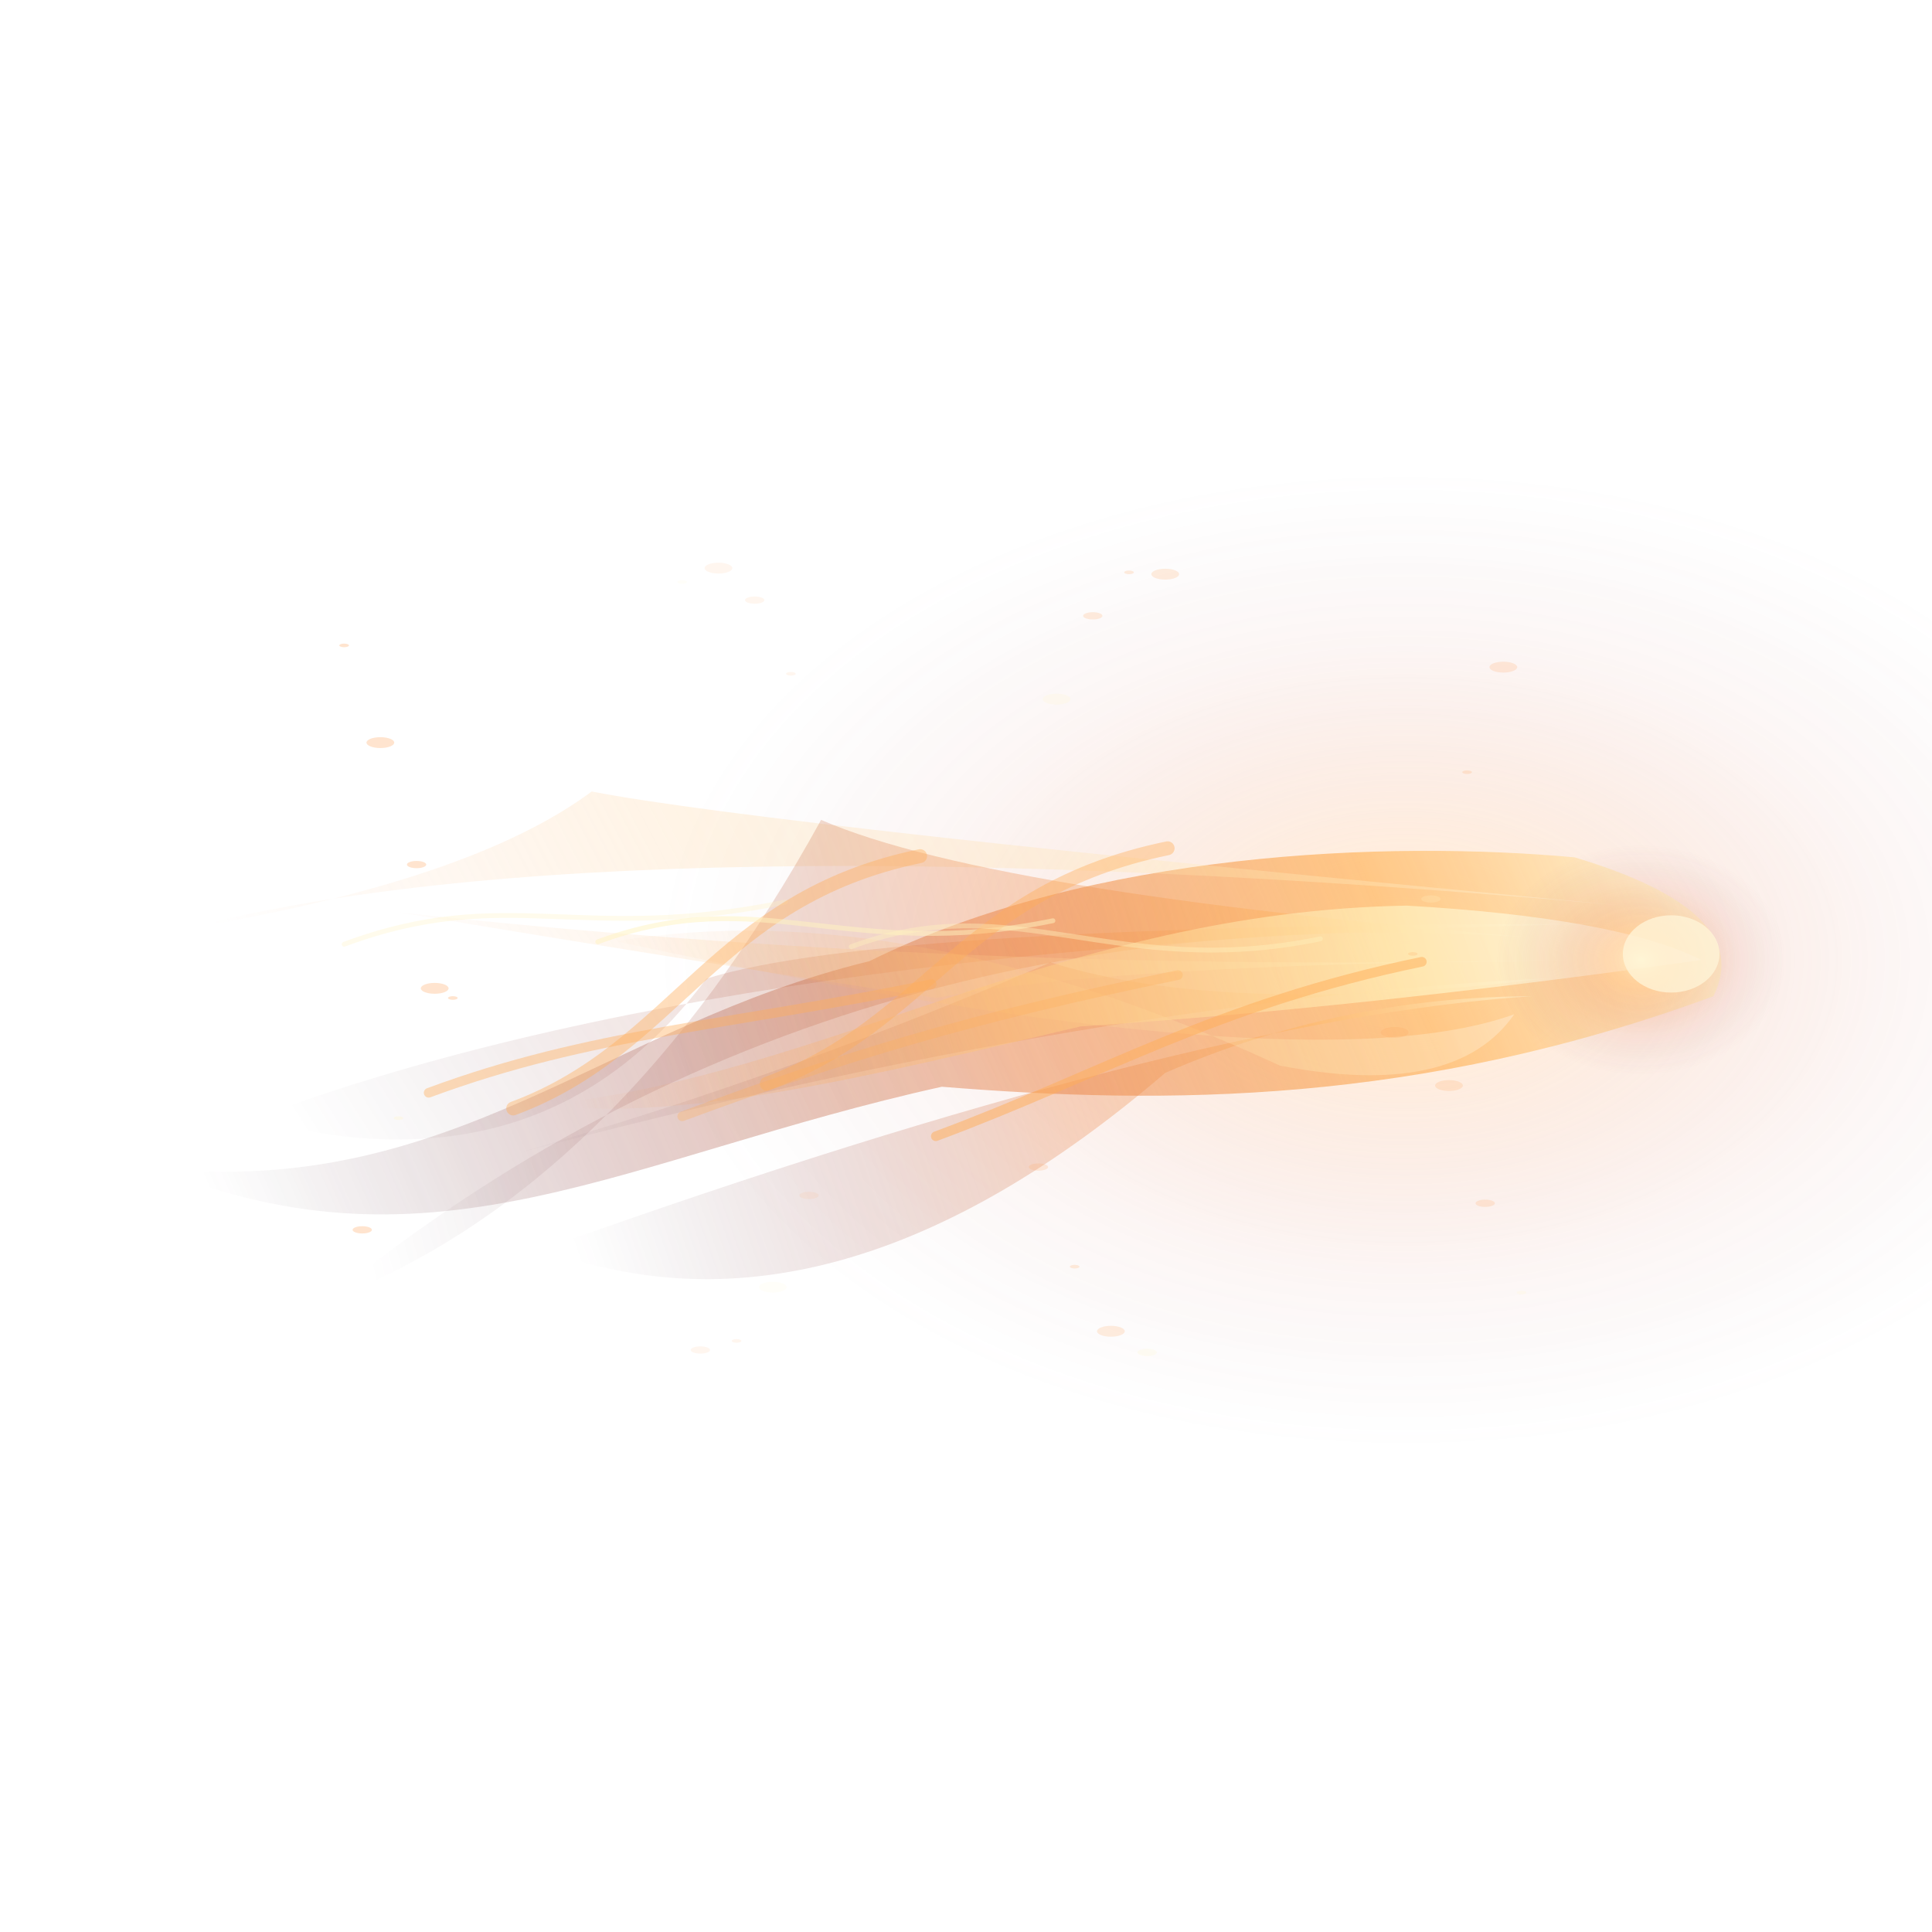
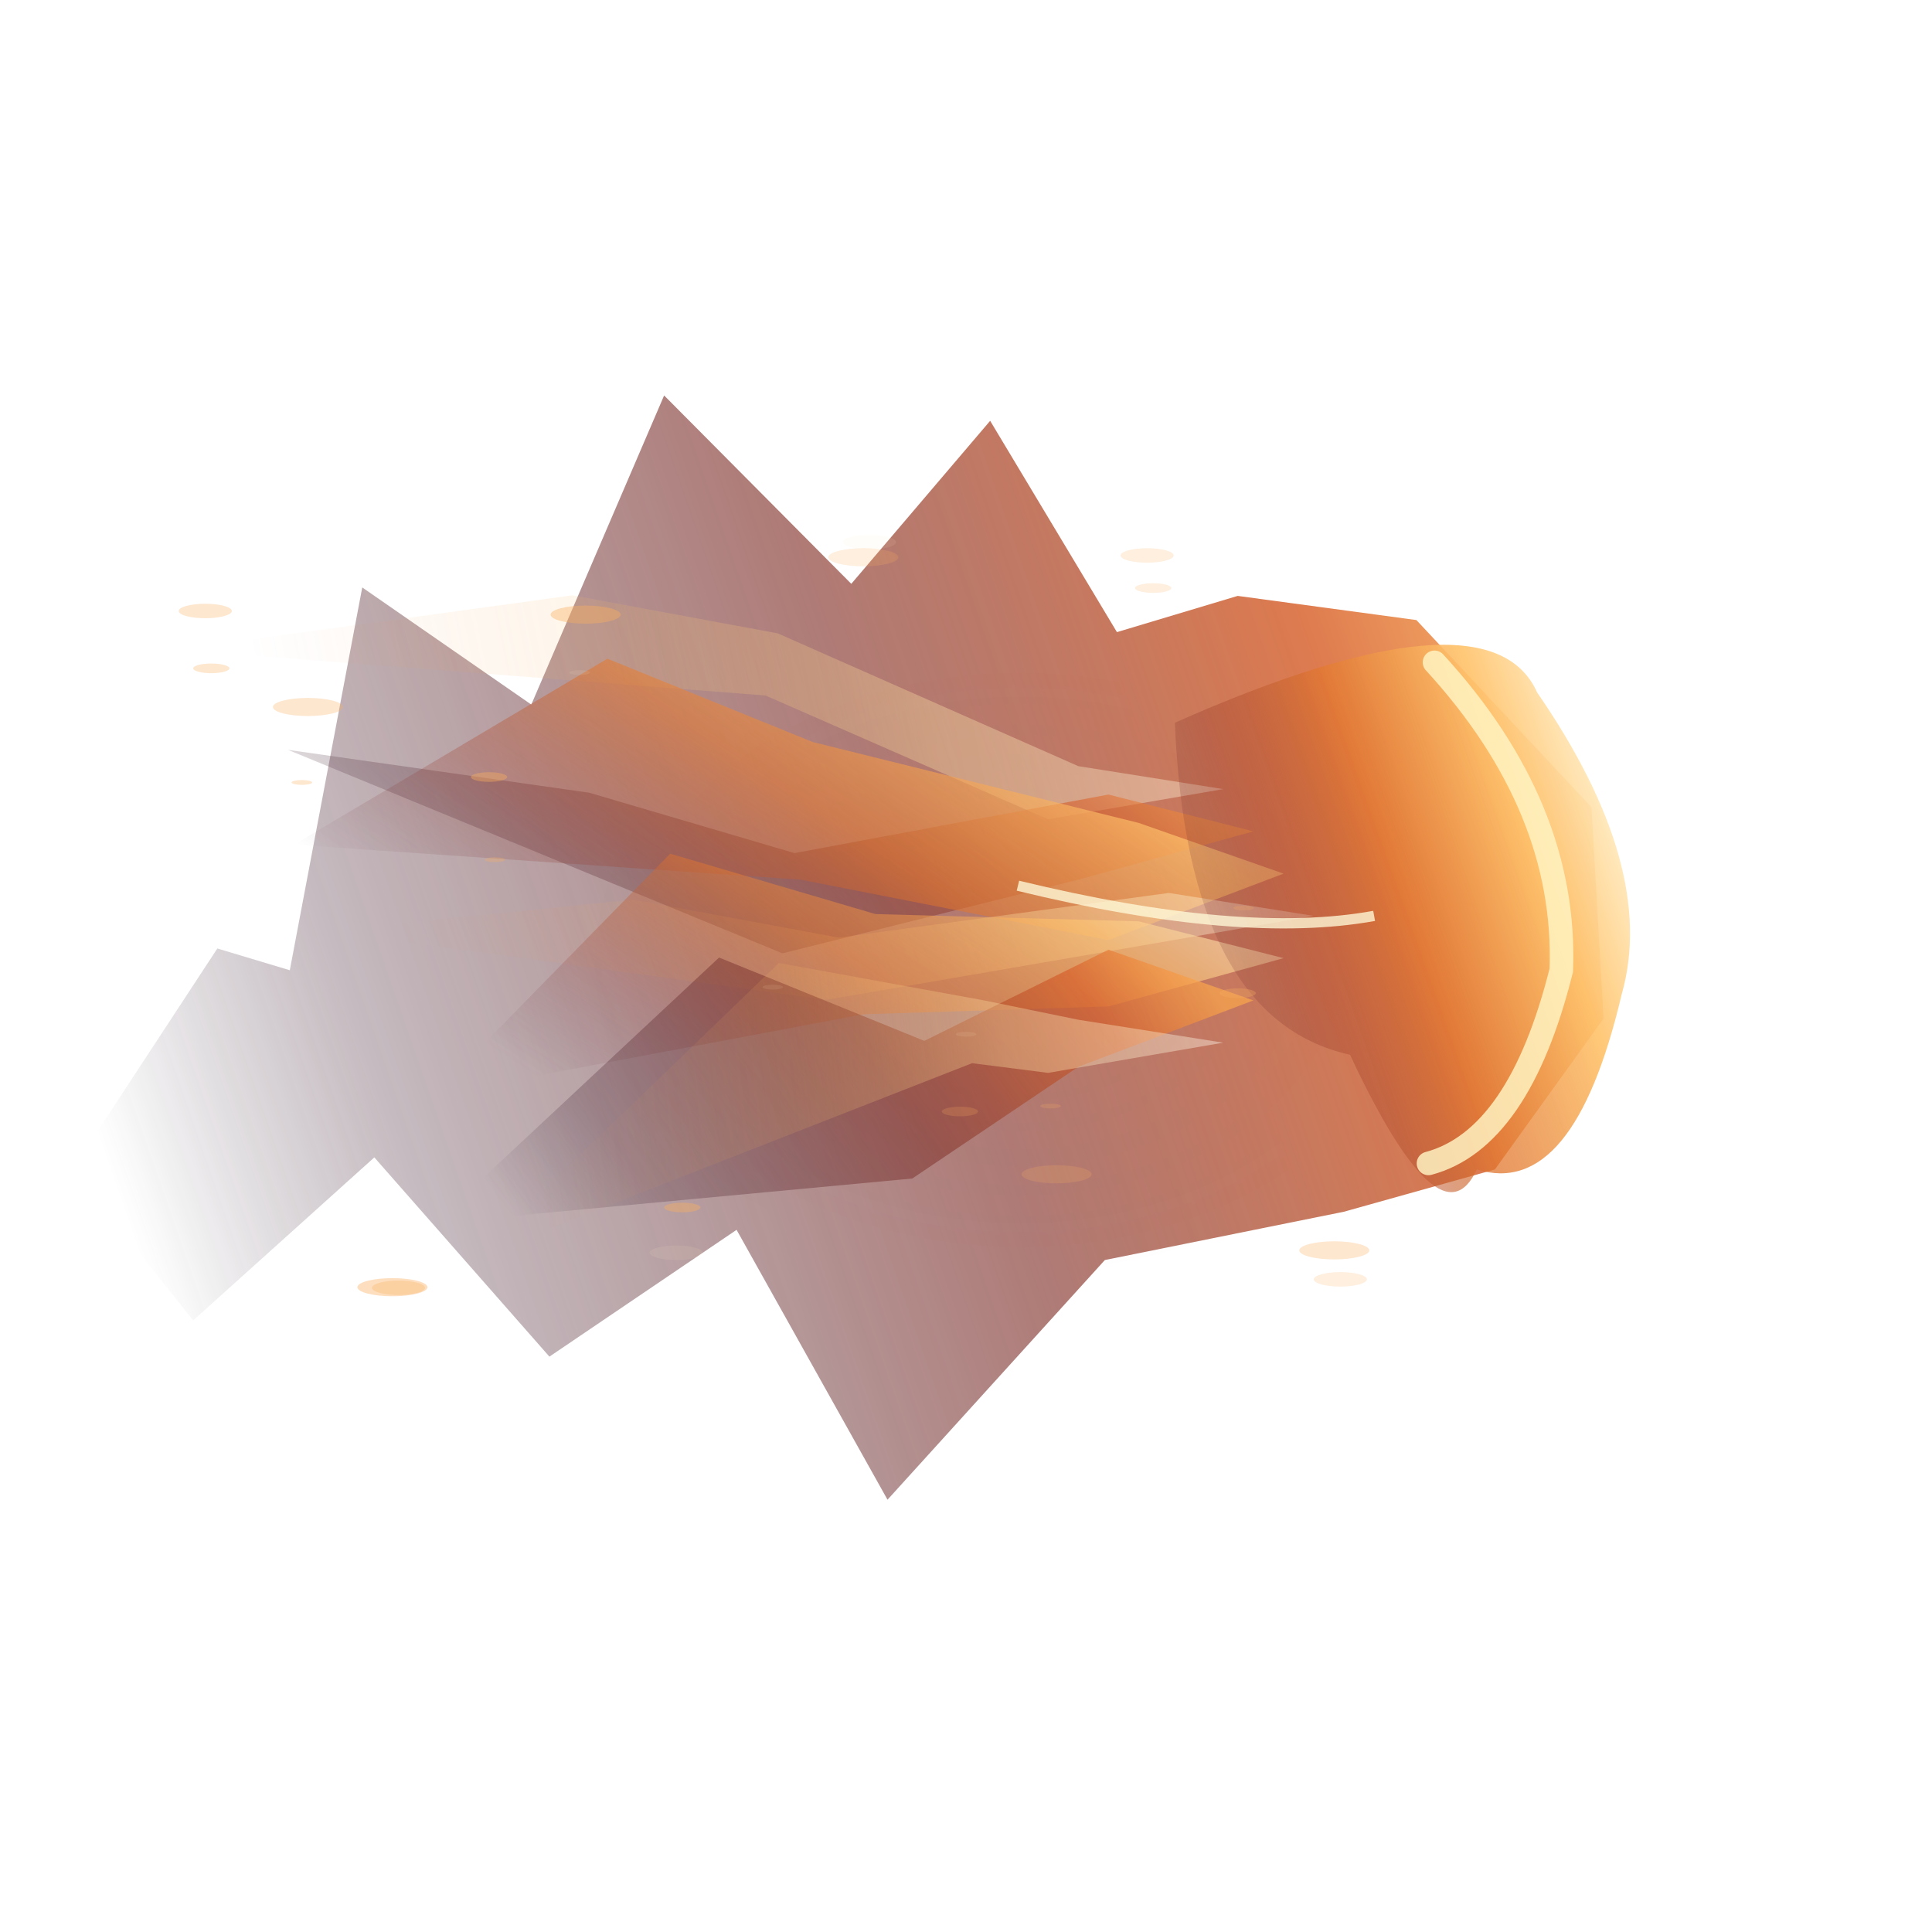
<svg xmlns="http://www.w3.org/2000/svg" width="320" height="320" viewBox="0 0 320 320">
  <defs>
-     <linearGradient id="trail" x1="0%" y1="55%" x2="100%" y2="45%">
-       <stop offset="0" stop-color="#351c33" stop-opacity="0" />
-       <stop offset=".26" stop-color="#913c36" stop-opacity=".28" />
-       <stop offset=".54" stop-color="#e87a3a" stop-opacity=".56" />
-       <stop offset=".81" stop-color="#ffb660" stop-opacity=".85" />
-       <stop offset="1" stop-color="#fff3cd" stop-opacity="1" />
+     <linearGradient id="blood" x1="0%" y1="60%" x2="100%" y2="35%">
+       <stop offset="0" stop-color="#24182b" stop-opacity="0" />
+       <stop offset=".18" stop-color="#462333" stop-opacity=".37" />
+       <stop offset=".55" stop-color="#823129" stop-opacity=".77" />
+       <stop offset=".85" stop-color="#d7602b" />
+       <stop offset="1" stop-color="#fba64b" />
    </linearGradient>
-     <linearGradient id="core" x1="0%" y1="50%" x2="100%" y2="45%">
-       <stop offset="0" stop-color="#f79348" stop-opacity="0" />
-       <stop offset=".37" stop-color="#ffc477" stop-opacity=".63" />
-       <stop offset=".75" stop-color="#fff0bc" />
-       <stop offset="1" stop-color="#fffefa" />
+     <linearGradient id="saffron" x1="4%" y1="74%" x2="98%" y2="34%">
+       <stop offset="0" stop-color="#4e2135" stop-opacity="0" />
+       <stop offset=".27" stop-color="#a3422f" stop-opacity=".42" />
+       <stop offset=".52" stop-color="#e27831" stop-opacity=".83" />
+       <stop offset=".81" stop-color="#ffc36c" />
+       <stop offset="1" stop-color="#ffebc0" />
    </linearGradient>
-     <radialGradient id="glow">
-       <stop offset="0" stop-color="#fff5c1" stop-opacity=".78" />
-       <stop offset=".24" stop-color="#ffa861" stop-opacity=".38" />
-       <stop offset=".65" stop-color="#d05b41" stop-opacity=".10" />
-       <stop offset="1" stop-color="#7e3648" stop-opacity="0" />
+     <linearGradient id="white" x1="8%" y1="43%" x2="100%" y2="39%">
+       <stop offset="0" stop-color="#ec803e" stop-opacity="0" />
+       <stop offset=".38" stop-color="#fbbd62" stop-opacity=".35" />
+       <stop offset=".69" stop-color="#ffe6a7" stop-opacity=".87" />
+       <stop offset="1" stop-color="#fffdf2" />
+     </linearGradient>
+     <radialGradient id="dust">
+       <stop offset="0" stop-color="#ffe1a8" stop-opacity=".44" />
+       <stop offset=".21" stop-color="#f9a052" stop-opacity=".22" />
+       <stop offset=".72" stop-color="#9b514b" stop-opacity=".09" />
+       <stop offset="1" stop-color="#5e3144" stop-opacity="0" />
    </radialGradient>
  </defs>
-   <ellipse cx="232.8" cy="159.0" rx="124" ry="80" fill="url(#glow)" opacity=".54" />
-   <path d="M 26 193.5 C 75 198.5 100 169.9 144 159.2 C 181 140.9 230 139.2 260.8 142.0 Q 290.8 151.0 283.8 165.0 C 235 183.0 193 183.0 156 180.0 C 104 191.5 72 212.5 26 193.5 Z" fill="url(#trail)" opacity=".82" />
-   <path d="M30.0 154.0 Q78.0 146.0 98.0 131.1 Q127.0 136.7 268.8 150.0 Q102.0 135.1 30.0 154.0 Z" fill="url(#core)" opacity="0.3" />
-   <path d="M42.0 185.3 Q90.0 198.3 117.0 162.1 Q146.0 153.0 265.8 153.0 Q121.0 155.6 42.0 185.3 Z" fill="url(#trail)" opacity="0.4" />
-   <path d="M54.0 215.5 Q102.0 197.5 136.0 135.8 Q165.0 148.4 262.8 156.0 Q140.0 144.8 54.0 215.5 Z" fill="url(#trail)" opacity="0.5" />
-   <path d="M66.0 151.1 Q114.0 159.1 155.0 165.3 Q184.0 159.7 259.8 159.0 Q159.0 161.3 66.0 151.1 Z" fill="url(#core)" opacity="0.3" />
-   <path d="M78.0 193.1 Q126.0 180.1 174.0 159.4 Q203.0 168.5 256.8 162.0 Q178.0 165.9 78.0 193.1 Z" fill="url(#trail)" opacity="0.4" />
-   <path d="M90.0 206.9 Q138.0 224.9 193.0 177.7 Q222.0 165.1 253.8 165.0 Q197.0 168.7 90.0 206.9 Z" fill="url(#trail)" opacity="0.5" />
-   <path d="M102.0 155.9 Q150.0 147.9 212.0 176.5 Q241.0 182.1 250.8 168.0 Q216.0 180.5 102.0 155.9 Z" fill="url(#core)" opacity="0.3" />
-   <path d="M 90 183.0 C 137 178.2 176 151.0 233 150.0 Q 267.8 152.0 281.8 159.0 Q 225 167.0 179 170.0 C 145 178.0 113 186.0 90 183.0 Z" fill="url(#core)" opacity=".72" />
-   <ellipse cx="271.8" cy="159.0" rx="23.9" ry="19.1" fill="url(#glow)" opacity=".92" />
-   <ellipse cx="276.8" cy="158.0" rx="8" ry="6.4" fill="#fff6d9" opacity=".75" />
-   <path d="M57.0 156.4 C84.0 146.4 96.1 156.4 130.1 149.4" fill="none" stroke="#fff3bf" stroke-width="0.8" stroke-linecap="round" opacity="0.3" />
-   <path d="M71.0 181.0 C98.0 171.0 120.3 170.0 154.3 163.0" fill="none" stroke="#ffad58" stroke-width="1.6" stroke-linecap="round" opacity="0.4" />
-   <path d="M85.0 183.6 C112.0 173.6 118.4 148.8 152.4 141.8" fill="none" stroke="#ffad58" stroke-width="2.3" stroke-linecap="round" opacity="0.4" />
-   <path d="M99.0 156.0 C126.0 146.0 140.4 159.5 174.4 152.5" fill="none" stroke="#fff3bf" stroke-width="0.8" stroke-linecap="round" opacity="0.5" />
-   <path d="M113.0 184.9 C140.0 174.9 161.1 168.5 195.1 161.5" fill="none" stroke="#ffad58" stroke-width="1.6" stroke-linecap="round" opacity="0.3" />
-   <path d="M127.0 179.5 C154.0 169.5 159.4 147.5 193.4 140.5" fill="none" stroke="#ffad58" stroke-width="2.3" stroke-linecap="round" opacity="0.4" />
-   <path d="M141.0 156.8 C168.0 146.8 184.7 162.5 218.7 155.5" fill="none" stroke="#fff3bf" stroke-width="0.8" stroke-linecap="round" opacity="0.4" />
-   <path d="M155.0 188.2 C182.0 178.2 201.5 166.3 235.5 159.3" fill="none" stroke="#ffad58" stroke-width="1.6" stroke-linecap="round" opacity="0.5" />
-   <ellipse cx="113.0" cy="96.4" rx="0.8" ry="0.3" fill="#fff6c6" opacity="0.1" />
-   <ellipse cx="172.0" cy="193.3" rx="1.6" ry="0.6" fill="#ffa55e" opacity="0.2" />
-   <ellipse cx="231.0" cy="171.0" rx="2.3" ry="0.9" fill="#ffa55e" opacity="0.2" />
-   <ellipse cx="57.0" cy="106.9" rx="0.8" ry="0.3" fill="#ffa55e" opacity="0.3" />
-   <ellipse cx="116.0" cy="223.6" rx="1.6" ry="0.6" fill="#ffa55e" opacity="0.1" />
-   <ellipse cx="175.0" cy="115.8" rx="2.3" ry="0.9" fill="#fff6c6" opacity="0.2" />
-   <ellipse cx="234.0" cy="158.0" rx="0.8" ry="0.3" fill="#ffa55e" opacity="0.2" />
-   <ellipse cx="60.0" cy="203.7" rx="1.6" ry="0.6" fill="#ffa55e" opacity="0.3" />
-   <ellipse cx="119.0" cy="94.1" rx="2.3" ry="0.9" fill="#ffa55e" opacity="0.1" />
-   <ellipse cx="178.0" cy="209.8" rx="0.8" ry="0.3" fill="#ffa55e" opacity="0.2" />
-   <ellipse cx="237.0" cy="148.9" rx="1.6" ry="0.6" fill="#fff6c6" opacity="0.2" />
-   <ellipse cx="63.0" cy="123.0" rx="2.3" ry="0.9" fill="#ffa55e" opacity="0.3" />
-   <ellipse cx="122.0" cy="222.1" rx="0.8" ry="0.3" fill="#ffa55e" opacity="0.1" />
-   <ellipse cx="181.0" cy="102.0" rx="1.6" ry="0.6" fill="#ffa55e" opacity="0.2" />
-   <ellipse cx="240.0" cy="179.8" rx="2.3" ry="0.9" fill="#ffa55e" opacity="0.2" />
-   <ellipse cx="66.0" cy="185.2" rx="0.8" ry="0.3" fill="#fff6c6" opacity="0.3" />
-   <ellipse cx="125.0" cy="99.4" rx="1.6" ry="0.6" fill="#ffa55e" opacity="0.1" />
-   <ellipse cx="184.0" cy="220.5" rx="2.3" ry="0.9" fill="#ffa55e" opacity="0.2" />
-   <ellipse cx="243.0" cy="127.9" rx="0.8" ry="0.3" fill="#ffa55e" opacity="0.2" />
-   <ellipse cx="69.0" cy="143.2" rx="1.6" ry="0.6" fill="#ffa55e" opacity="0.3" />
-   <ellipse cx="128.0" cy="213.2" rx="2.3" ry="0.9" fill="#fff6c6" opacity="0.1" />
-   <ellipse cx="187.0" cy="94.8" rx="0.8" ry="0.3" fill="#ffa55e" opacity="0.2" />
-   <ellipse cx="246.0" cy="199.3" rx="1.6" ry="0.6" fill="#ffa55e" opacity="0.2" />
-   <ellipse cx="72.0" cy="163.7" rx="2.3" ry="0.9" fill="#ffa55e" opacity="0.3" />
-   <ellipse cx="131.0" cy="111.6" rx="0.8" ry="0.3" fill="#ffa55e" opacity="0.1" />
-   <ellipse cx="190.0" cy="224.0" rx="1.6" ry="0.6" fill="#fff6c6" opacity="0.2" />
-   <ellipse cx="249.0" cy="110.5" rx="2.3" ry="0.9" fill="#ffa55e" opacity="0.2" />
-   <ellipse cx="75.0" cy="165.3" rx="0.8" ry="0.3" fill="#ffa55e" opacity="0.3" />
-   <ellipse cx="134.0" cy="198.0" rx="1.6" ry="0.6" fill="#ffa55e" opacity="0.1" />
-   <ellipse cx="193.0" cy="95.1" rx="2.3" ry="0.9" fill="#ffa55e" opacity="0.2" />
-   <ellipse cx="252.0" cy="214.1" rx="0.8" ry="0.3" fill="#fff6c6" opacity="0.2" />
+   <ellipse cx="169" cy="159" rx="74.0" ry="54" fill="url(#dust)" opacity=".16" />
+   <path d="M 12.0 193.7 L 36.0 157.1 L 48.0 160.7 L 60.0 97.3 L 88.0 116.7 L 110.0 65.5 L 141.0 96.7 L 164.0 69.7 L 185.0 104.7 L 205.0 98.7 L 234.6 102.7 L 263.6 133.7 L 265.6 168.7 L 247.6 193.7 L 222.6 200.7 L 183.0 208.7 L 147.0 248.4 L 122.0 203.7 L 91.0 224.7 L 62.0 191.7 L 32.0 218.7 Z" fill="url(#blood)" opacity=".83" />
+   <path d="M 29.3 107.6 L 94.8 98.6 L 128.8 104.9 L 178.6 126.9 L 202.6 130.7 L 173.6 135.7 L 126.8 115.2 L 29.3 107.6 Z" fill="url(#white)" opacity="0.4" />
+   <path d="M 47.7 124.2 L 97.6 131.3 L 131.6 141.3 L 183.6 131.6 L 207.6 137.7 L 178.6 145.7 L 129.6 157.9 L 47.7 124.2 Z" fill="url(#blood)" opacity="0.6" />
+   <path d="M 48.7 139.9 L 100.6 109.1 L 134.6 122.9 L 188.6 136.3 L 212.6 144.7 L 183.6 155.7 L 132.6 145.7 L 48.7 139.9 Z" fill="url(#saffron)" opacity="0.7" />
+   <path d="M 53.8 154.2 L 104.9 149.0 L 138.9 155.3 L 193.6 147.9 L 217.6 151.7 L 188.6 156.7 L 136.9 165.6 L 53.8 154.2 Z" fill="url(#white)" opacity="0.4" />
+   <path d="M 71.8 181.4 L 111.0 141.4 L 145.0 151.4 L 188.6 152.6 L 212.6 158.7 L 183.6 166.7 L 143.0 168.0 L 71.8 181.4 Z" fill="url(#saffron)" opacity="0.6" />
+   <path d="M 72.0 202.6 L 119.1 158.6 L 153.1 172.4 L 183.6 157.3 L 207.6 165.7 L 178.6 176.7 L 151.1 195.2 L 72.0 202.6 Z" fill="url(#blood)" opacity="0.7" />
+   <path d="M 78.2 208.5 L 129.0 159.5 L 163.0 165.7 L 178.6 168.9 L 202.6 172.7 L 173.6 177.7 L 161.0 176.1 L 78.2 208.5 Z" fill="url(#white)" opacity="0.4" />
+   <path d="M194.6 119.7 Q246.6 96.7 254.6 114.7 Q274.6 143.7 268.6 164.7 Q260.6 198.7 244.6 193.7 Q238.6 206.7 223.6 174.7 Q196.6 168.7 194.6 119.7 Z" fill="url(#saffron)" opacity=".92" />
+   <path d="M237.6 109.7 Q259.6 133.7 258.6 160.7 Q251.6 188.7 236.6 192.7" fill="none" stroke="#fff4c3" stroke-width="3.9" stroke-linecap="round" opacity=".83" />
+   <path d="M168.6 146.7 Q205.6 155.7 227.6 151.7" fill="none" stroke="#fffad8" stroke-width="1.7" opacity=".78" />
+   <ellipse cx="160.0" cy="171.3" rx="1.7" ry="0.4" fill="#ffefbd" opacity="0.1" />
+   <ellipse cx="191.0" cy="97.4" rx="3.0" ry="0.8" fill="#f9ae5f" opacity="0.2" />
+   <ellipse cx="222.0" cy="211.9" rx="4.4" ry="1.2" fill="#f9ae5f" opacity="0.2" />
+   <ellipse cx="51.0" cy="117.1" rx="5.8" ry="1.5" fill="#f9ae5f" opacity="0.3" />
+   <ellipse cx="82.0" cy="142.4" rx="1.7" ry="0.4" fill="#f9ae5f" opacity="0.3" />
+   <ellipse cx="113.0" cy="200.0" rx="3.0" ry="0.8" fill="#f9ae5f" opacity="0.4" />
+   <ellipse cx="144.0" cy="89.8" rx="4.4" ry="1.2" fill="#ffefbd" opacity="0.1" />
+   <ellipse cx="175.0" cy="194.5" rx="5.8" ry="1.5" fill="#f9ae5f" opacity="0.2" />
+   <ellipse cx="206.0" cy="150.4" rx="1.7" ry="0.4" fill="#f9ae5f" opacity="0.2" />
+   <ellipse cx="35.0" cy="110.7" rx="3.0" ry="0.8" fill="#f9ae5f" opacity="0.3" />
+   <ellipse cx="66.0" cy="213.3" rx="4.4" ry="1.2" fill="#f9ae5f" opacity="0.3" />
+   <ellipse cx="97.0" cy="101.8" rx="5.8" ry="1.5" fill="#f9ae5f" opacity="0.4" />
+   <ellipse cx="128.0" cy="163.5" rx="1.7" ry="0.4" fill="#ffefbd" opacity="0.1" />
+   <ellipse cx="159.0" cy="184.1" rx="3.0" ry="0.8" fill="#f9ae5f" opacity="0.2" />
+   <ellipse cx="190.0" cy="92.0" rx="4.4" ry="1.2" fill="#f9ae5f" opacity="0.2" />
+   <ellipse cx="221.0" cy="207.1" rx="5.8" ry="1.5" fill="#f9ae5f" opacity="0.3" />
+   <ellipse cx="50.0" cy="129.6" rx="1.7" ry="0.4" fill="#f9ae5f" opacity="0.3" />
+   <ellipse cx="81.0" cy="128.7" rx="3.0" ry="0.8" fill="#f9ae5f" opacity="0.4" />
+   <ellipse cx="112.0" cy="207.5" rx="4.4" ry="1.2" fill="#ffefbd" opacity="0.1" />
+   <ellipse cx="143.0" cy="92.3" rx="5.8" ry="1.5" fill="#f9ae5f" opacity="0.2" />
+   <ellipse cx="174.0" cy="183.2" rx="1.7" ry="0.4" fill="#f9ae5f" opacity="0.2" />
+   <ellipse cx="205.0" cy="164.5" rx="3.0" ry="0.8" fill="#f9ae5f" opacity="0.3" />
+   <ellipse cx="34.0" cy="101.2" rx="4.4" ry="1.2" fill="#f9ae5f" opacity="0.3" />
+   <ellipse cx="65.0" cy="213.2" rx="5.8" ry="1.5" fill="#f9ae5f" opacity="0.4" />
+   <ellipse cx="96.0" cy="111.4" rx="1.7" ry="0.4" fill="#ffefbd" opacity="0.1" />
</svg>
